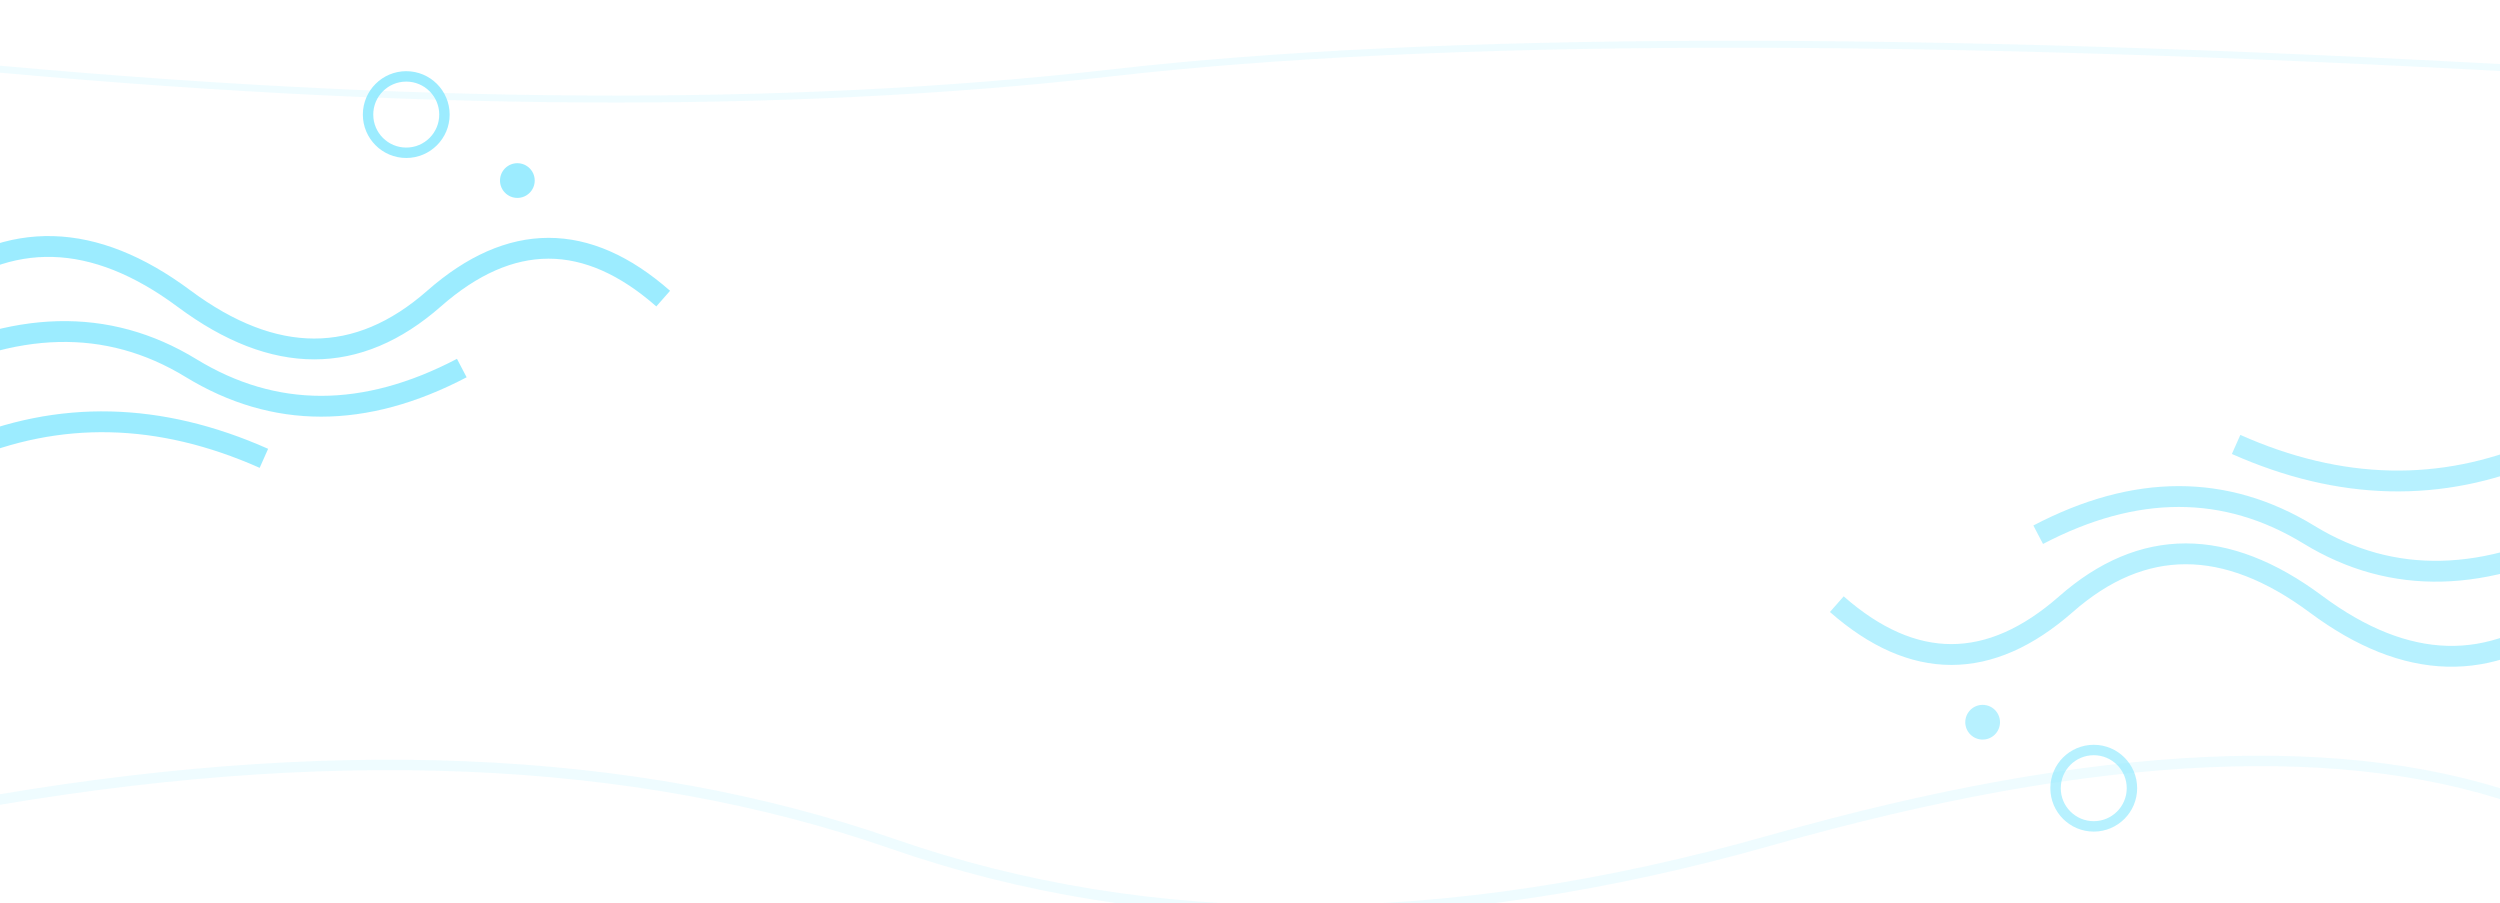
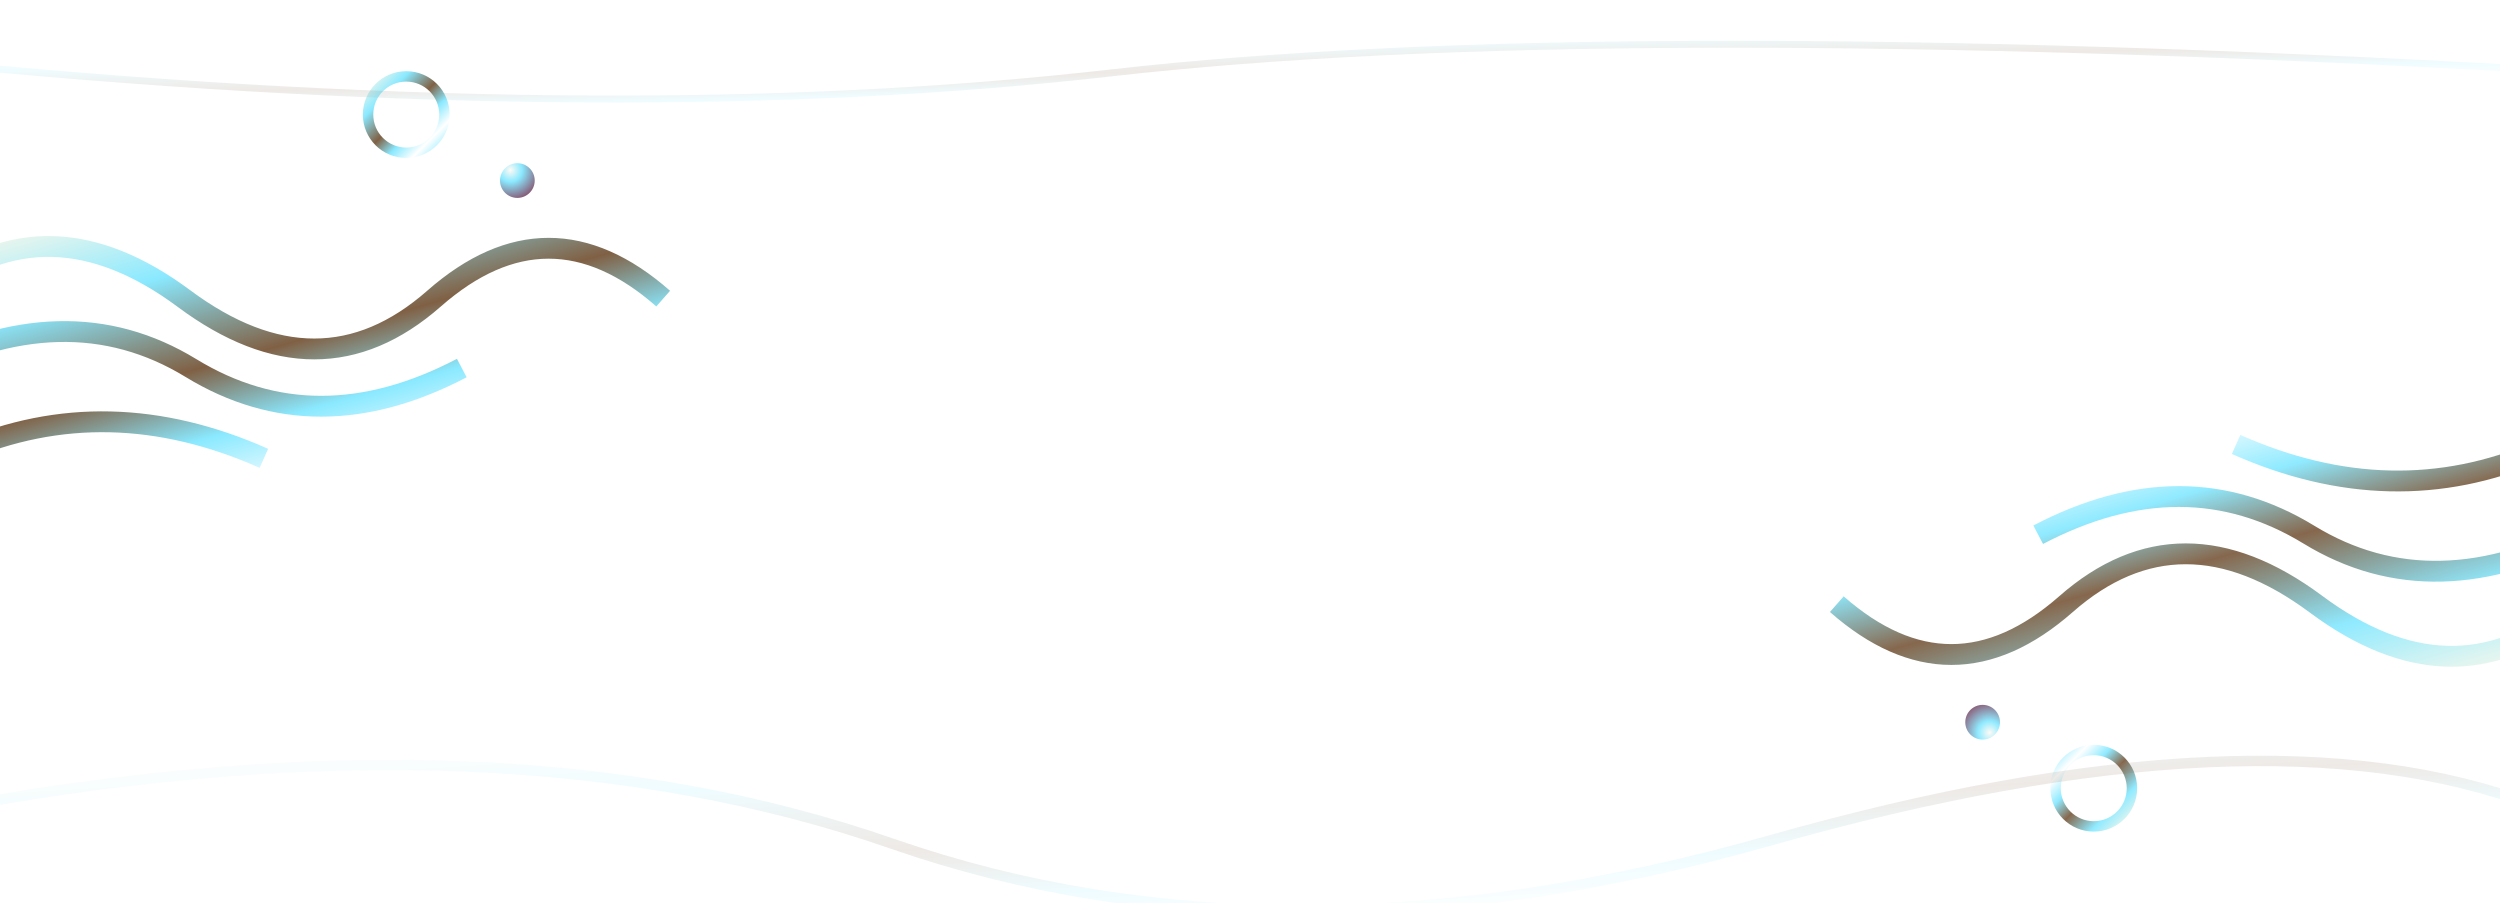
<svg xmlns="http://www.w3.org/2000/svg" width="720" height="260" viewBox="0 0 720 260">
+   <defs>
+     <linearGradient id="metal" x1="0" y1="0" x2="1" y2="1">
+       <stop stop-color="#fff8e9" />
+       <stop offset=".24" stop-color="#8ae9ff" />
+       <stop offset=".48" stop-color="#806044" />
+       <stop offset=".65" stop-color="#8ae9ff" />
+       <stop offset=".82" stop-color="#ffffff" />
+       <stop offset="1" stop-color="#8ae9ff" />
+     </linearGradient>
+     <radialGradient id="enamel" cx=".3" cy=".2" r=".85">
+       <stop stop-color="#fffaf5" />
+       <stop offset=".4" stop-color="#8ae9ff" />
+       <stop offset="1" stop-color="#865d78" />
+     </radialGradient>
+   </defs>
  <g>
-     <g opacity=".84" transform="translate(4 4)">
-       <path d="M-24 80 Q10 53 49 82 T121 82 T187 82 M-30 104 Q15 80 51 102 T129 102 M-15 126 Q27 108 72 128" fill="none" stroke="#8ae9ff" stroke-width="6" />
-       <circle cx="113" cy="29" r="11" stroke="#8ae9ff" stroke-width="3" fill="none" />
-       <circle cx="145" cy="48" r="5" fill="#8ae9ff" />
+     <g opacity="1" transform="translate(4 4)">
+       <path d="M-24 80 Q10 53 49 82 T121 82 T187 82 M-30 104 Q15 80 51 102 T129 102 M-15 126 Q27 108 72 128" fill="none" stroke="url(#metal)" stroke-width="6" />
+       <circle cx="113" cy="29" r="11" stroke="url(#metal)" stroke-width="3" fill="none" />
+       <circle cx="145" cy="48" r="5" fill="url(#enamel)" />
    </g>
-     <g opacity=".62" transform="translate(716 256) rotate(180)">
-       <path d="M-24 80 Q10 53 49 82 T121 82 T187 82 M-30 104 Q15 80 51 102 T129 102 M-15 126 Q27 108 72 128" fill="none" stroke="#8ae9ff" stroke-width="6" />
-       <circle cx="113" cy="29" r="11" stroke="#8ae9ff" stroke-width="3" fill="none" />
-       <circle cx="145" cy="48" r="5" fill="#8ae9ff" />
+     <g opacity=".95" transform="translate(716 256) rotate(180)">
+       <path d="M-24 80 Q10 53 49 82 T121 82 T187 82 M-30 104 Q15 80 51 102 T129 102 M-15 126 Q27 108 72 128" fill="none" stroke="url(#metal)" stroke-width="6" />
+       <circle cx="113" cy="29" r="11" stroke="url(#metal)" stroke-width="3" fill="none" />
+       <circle cx="145" cy="48" r="5" fill="url(#enamel)" />
    </g>
    <g opacity=".14">
-       <path d="M-10 232 Q145 204 257 243 T510 242 T730 232" fill="none" stroke="#8ae9ff" stroke-width="3" />
-       <path d="M-10 19 Q180 37 320 21 T730 20" fill="none" stroke="#8ae9ff" stroke-width="2" />
+       <path d="M-10 232 Q145 204 257 243 T510 242 T730 232" fill="none" stroke="url(#metal)" stroke-width="3" />
+       <path d="M-10 19 Q180 37 320 21 T730 20" fill="none" stroke="url(#metal)" stroke-width="2" />
    </g>
  </g>
</svg>
